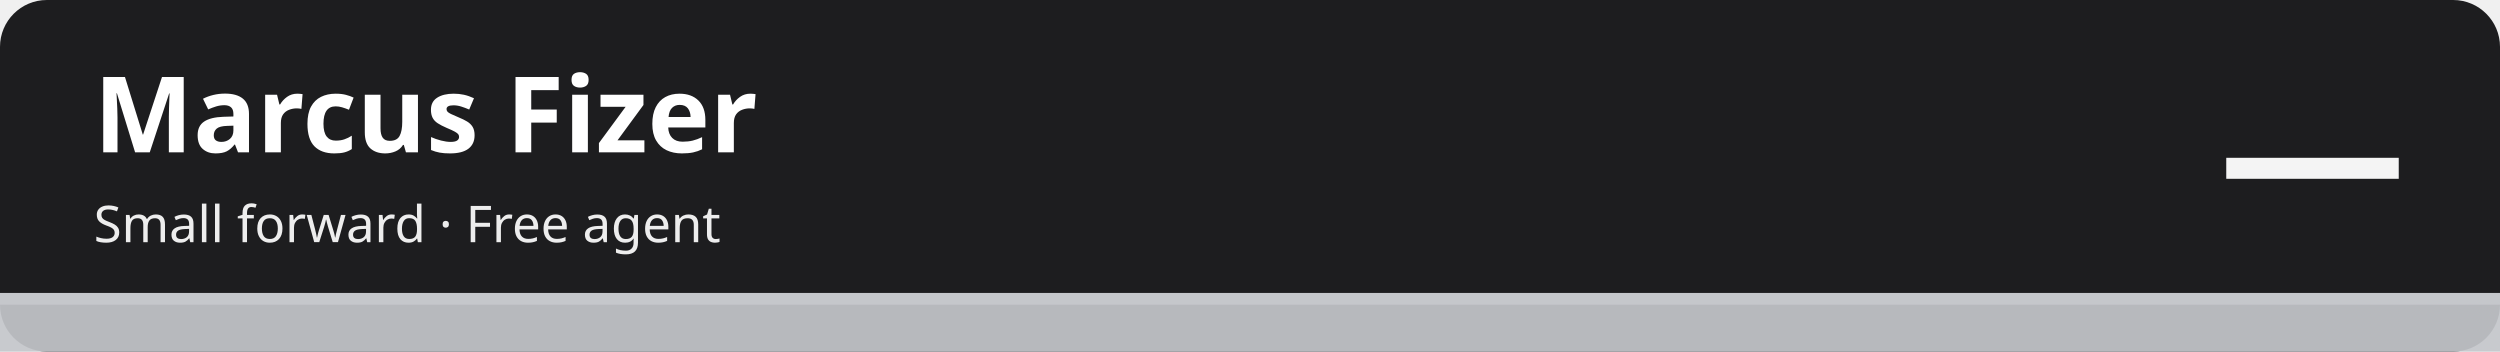
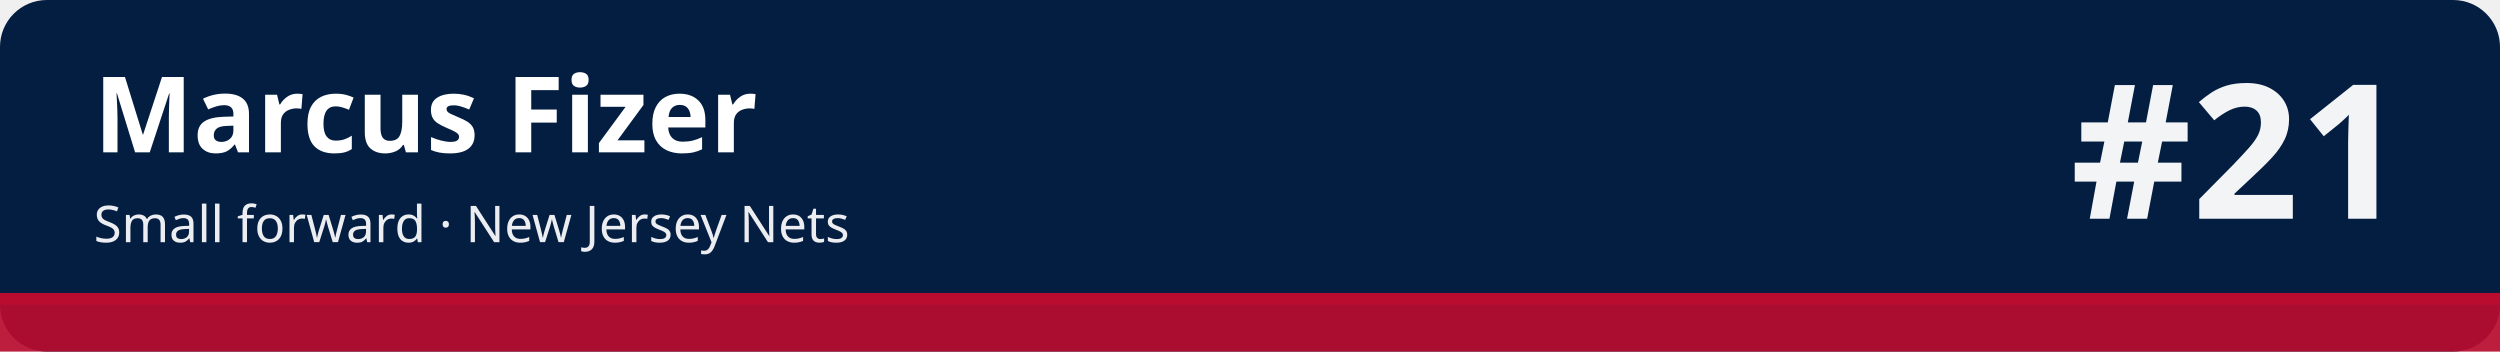
<svg xmlns="http://www.w3.org/2000/svg" width="1280" height="180" viewBox="0 0 1280 180" role="img" aria-labelledby="t d">
-   <rect width="1280" height="180" rx="24" fill="#1d1d1f" />
-   <rect x="0" y="150" width="1280" height="30" fill="#c5c7cb" fill-opacity=".92" />
-   <rect x="0" y="150" width="1280" height="6" fill="#c5c7cb" />
+   <rect width="1280" height="180" rx="24" fill="#041e42" />
+   <rect x="0" y="150" width="1280" height="30" fill="#ba0c2f" fill-opacity=".92" />
+   <rect x="0" y="150" width="1280" height="6" fill="#ba0c2f" />
  <text x="48" y="78" font-family="sans-serif" font-size="54" font-weight="700" fill="#ffffff">Marcus Fizer</text>
-   <text x="48" y="124" font-family="sans-serif" font-size="26" fill="#ffffff" fill-opacity=".92">Small forward · Free agent</text>
-   <text x="1232" y="112" font-family="sans-serif" font-size="96" font-weight="800" fill="#ffffff" fill-opacity=".95" text-anchor="end">—</text>
+   <text x="48" y="124" font-family="sans-serif" font-size="26" fill="#ffffff" fill-opacity=".92">Small forward · New Jersey Nets</text>
+   <text x="1232" y="112" font-family="sans-serif" font-size="96" font-weight="800" fill="#ffffff" fill-opacity=".95" text-anchor="end">#21</text>
</svg>
